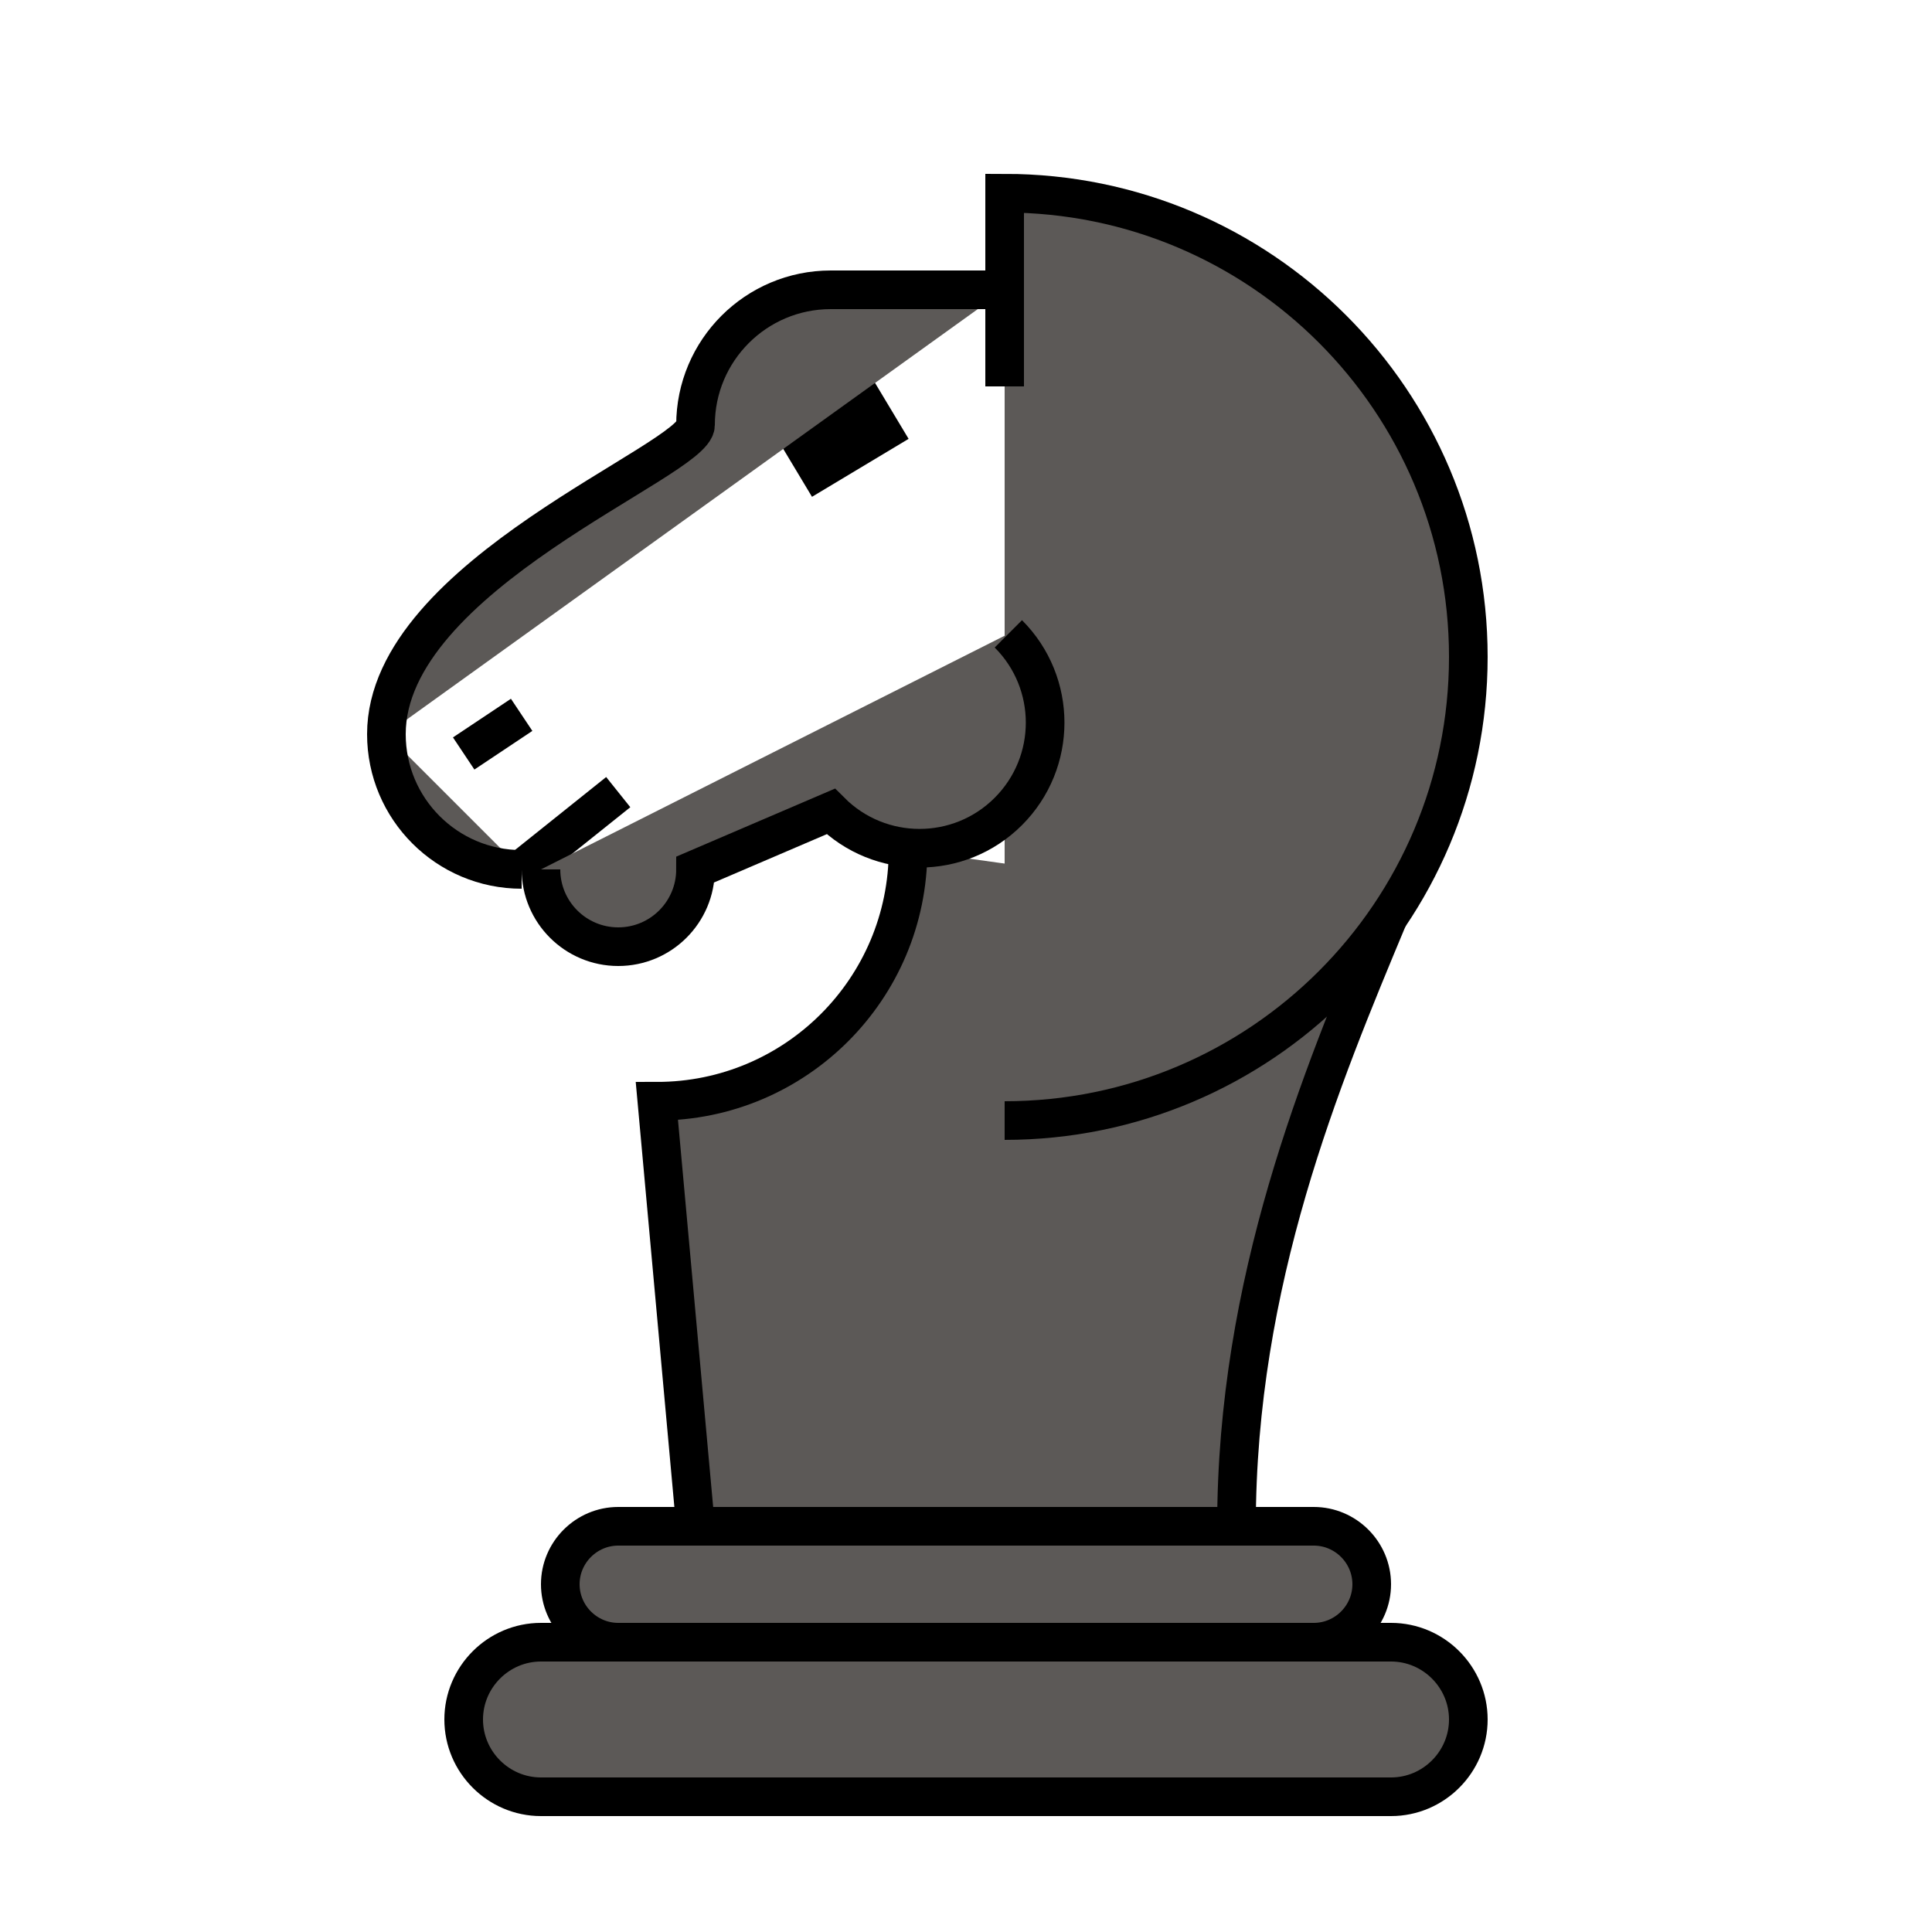
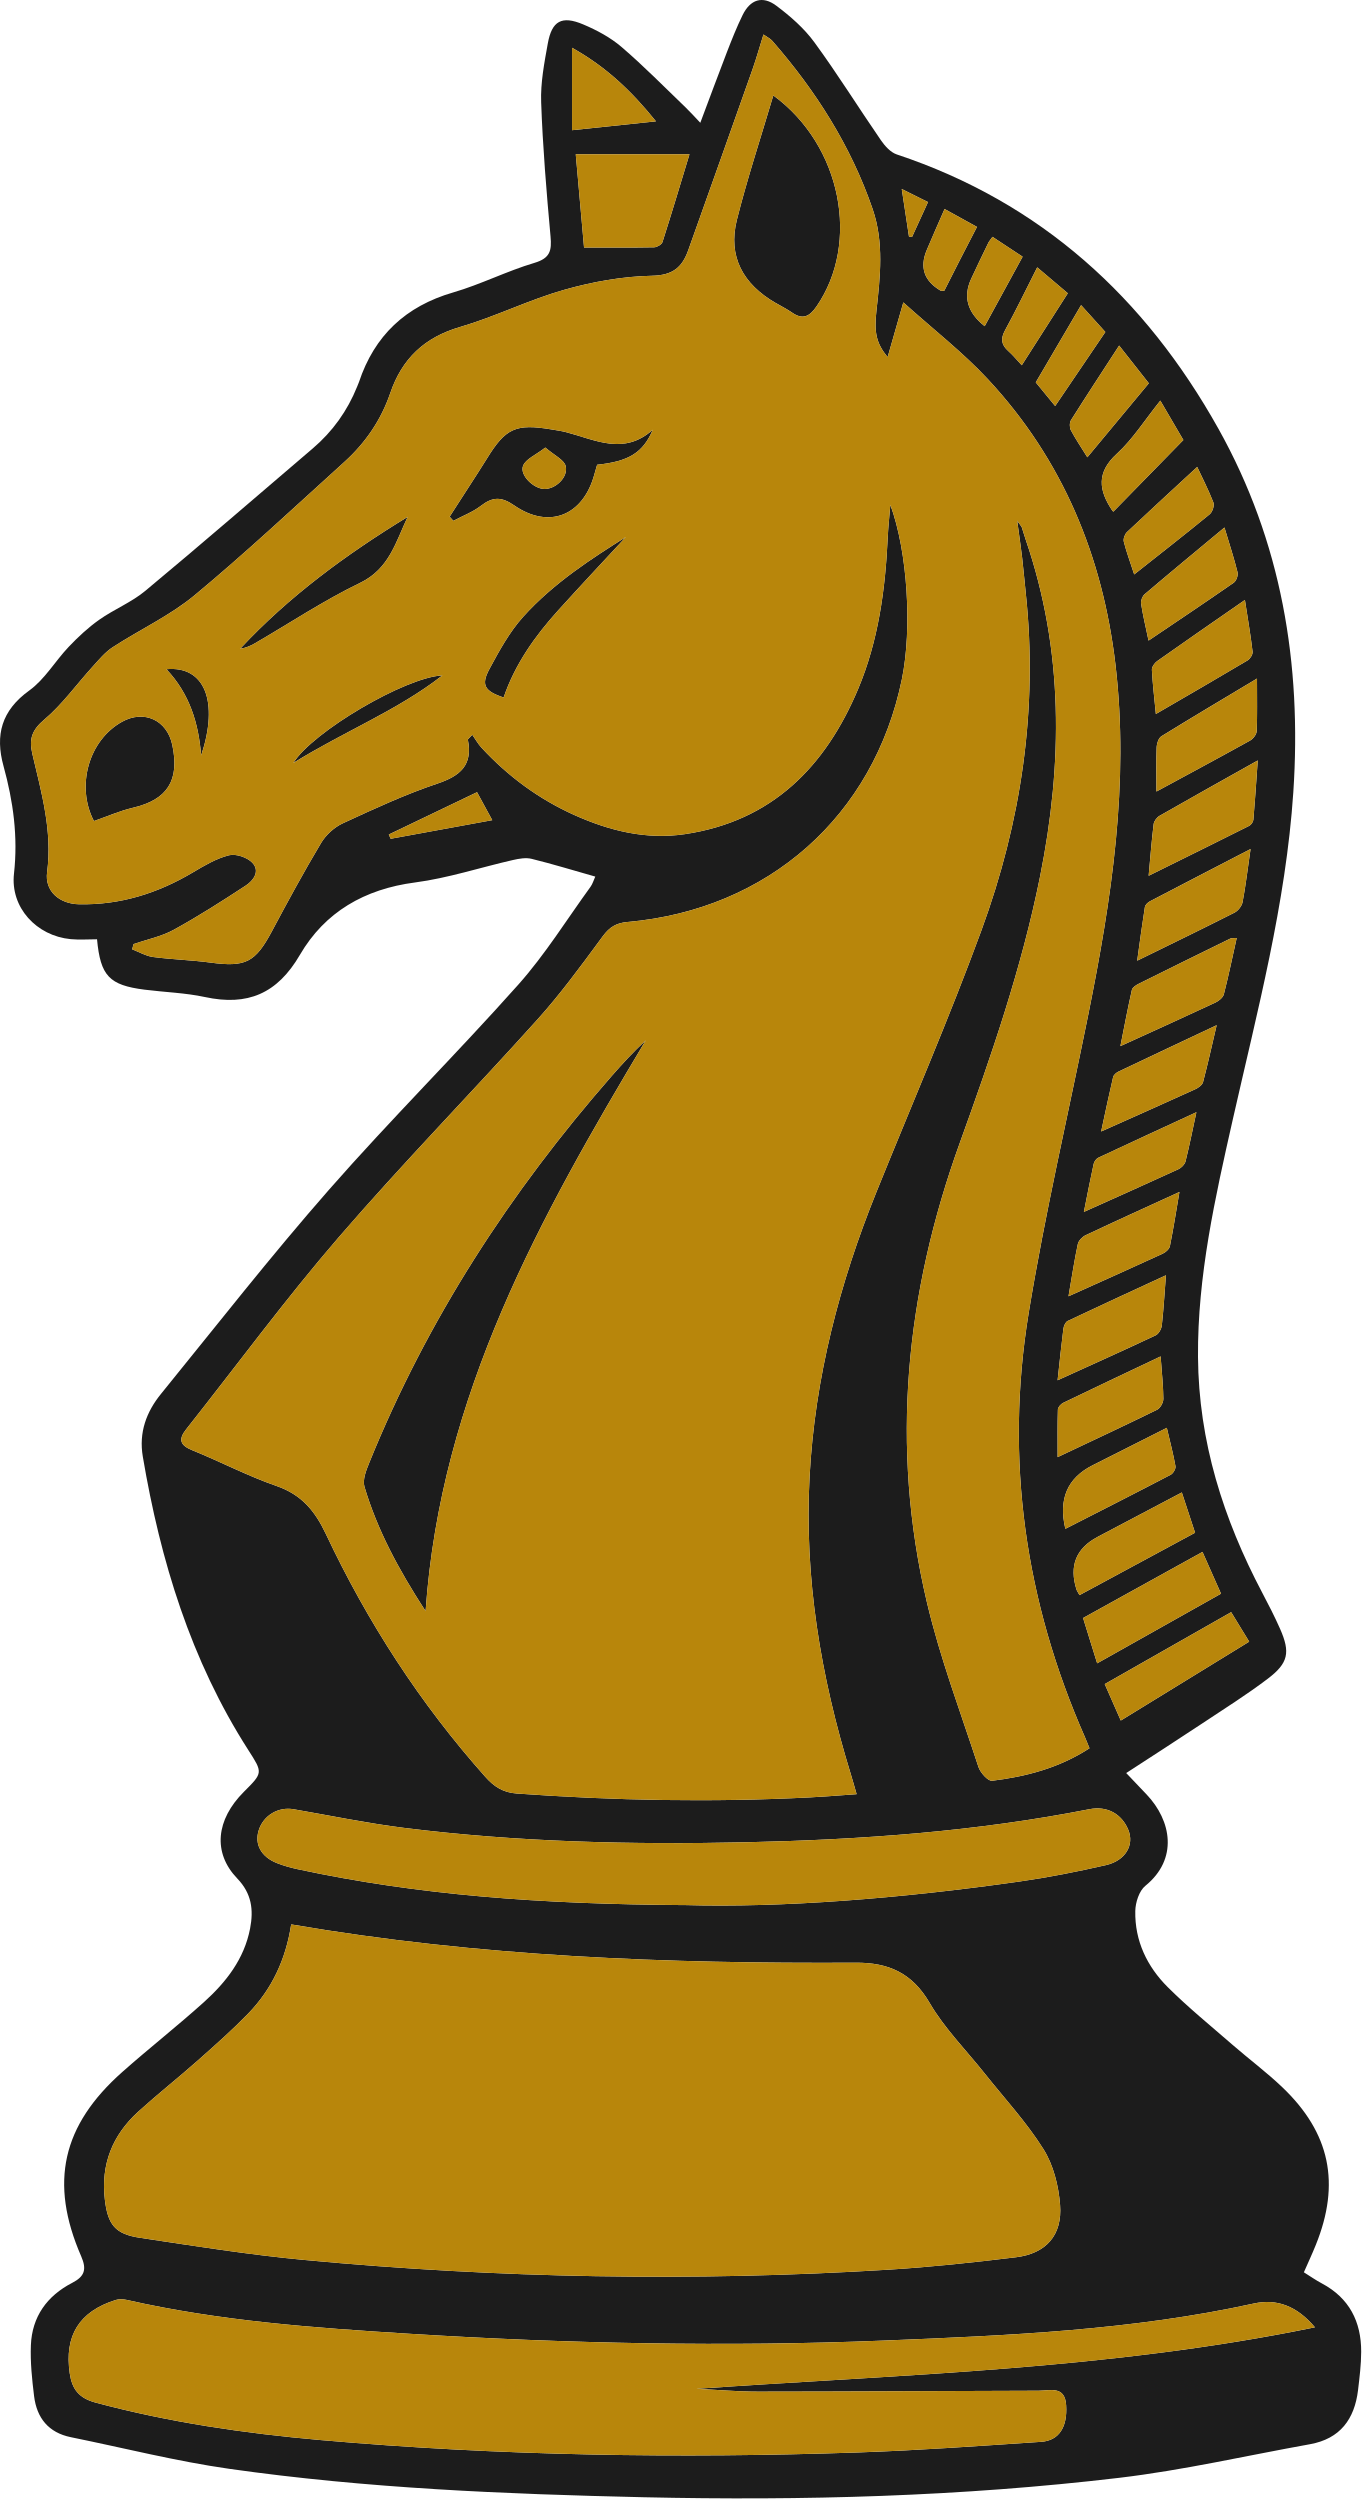
- <svg xmlns="http://www.w3.org/2000/svg" version="1.1" id="Layer_1" width="800px" height="800px" viewBox="0 0 100 100" enable-background="new 0 0 100 100" xml:space="preserve">
-   <g>
-     <g>
-       <path fill="#5c5957" stroke="#000000" stroke-width="2" stroke-miterlimit="10" d="M76,89c0,2.2-1.8,4-4,4H28c-2.2,0-4-1.8-4-4l0,0    c0-2.2,1.8-4,4-4h44C74.2,85,76,86.8,76,89L76,89z" />
-     </g>
-     <path fill="#5c5957" stroke="#000000" stroke-width="2" stroke-miterlimit="10" d="M71.86,47.477C68.391,55.789,64,66.297,64,79H36   l-2-22c7.18,0,13-5.82,13-13" />
-     <g>
-       <path fill="#5c5957" stroke="#000000" stroke-width="2" stroke-miterlimit="10" d="M71,82c0,1.65-1.35,3-3,3H32c-1.65,0-3-1.35-3-3    l0,0c0-1.65,1.35-3,3-3h36C69.65,79,71,80.35,71,82L71,82z" />
-     </g>
-     <g>
-       <path fill="#5c5957" stroke="none" d="M20,38, L 27.8 46, L 53 33, L 53 13 " />
-     </g>
-     <line fill="#5c5957" stroke="#000000" stroke-width="2" stroke-miterlimit="10" x1="27" y1="45" x2="32" y2="41" />
-     <line fill="#5c5957" stroke="#000000" stroke-width="4" stroke-miterlimit="10" x1="41" y1="24" x2="46" y2="21" />
-     <line fill="#5c5957" stroke="#000000" stroke-width="2" stroke-miterlimit="10" x1="24" y1="39" x2="27" y2="37" />
-     <path fill="#5c5957" stroke="#000000" stroke-width="2" stroke-miterlimit="10" d="M52,20V10c13.255,0,24,10.745,24,24   S65.255,58,52,58" />
-     <path fill="#5c5957" stroke="#000000" stroke-width="2" stroke-miterlimit="10" d="M20,38c0-8.24,16-14.169,16-16c0-3.866,3.134-7,7-7   h9" />
-     <path fill="#5c5957" stroke="#000000" stroke-width="2" stroke-miterlimit="10" d="M20,38c0,3.866,3.134,7,7,7" />
-     <path fill="#5c5957" stroke="#000000" stroke-width="2" stroke-miterlimit="10" d="M28,45c0,2.209,1.791,4,4,4s4-1.791,4-4l7-3   c2.539,2.539,6.654,2.539,9.192,0s2.539-6.654,0-9.192" />
-   </g>
+ <svg xmlns="http://www.w3.org/2000/svg" viewBox="0 0 425 779" fill="none">
+   <path d="M185.505 273.149c-6.78-1.92-13.26-3.91-19.83-5.53-1.81-.45-3.94-.07-5.83.36-10.19 2.32-20.23 5.65-30.54 7-15.71 2.05-28.09 9.21-35.86 22.56-7.06 12.13-16.33 16-29.58 13.14-6.16-1.33-12.56-1.5-18.84-2.3-10.97-1.41-13.72-4.25-14.79-15.7-2.69 0-5.48.22-8.22-.04-10.63-1.02-18.83-9.86-17.66-20.39 1.29-11.54-.23-22.55-3.26-33.54-2.67-9.69-.63-17.31 8.03-23.55 4.84-3.49 8.07-9.17 12.29-13.61 2.92-3.07 6.07-6.01 9.51-8.44 4.6-3.25 10.04-5.41 14.34-8.99 17.55-14.59 34.79-29.55 52.16-44.36 6.21-5.29 10.82-11.72 13.86-19.28.19-.46.4-.92.56-1.39 4.83-14.54 14.57-23.67 29.38-27.97 8.6-2.5 16.72-6.66 25.31-9.21 4.91-1.46 5.41-3.83 5.01-8.23-1.26-13.92-2.43-27.86-2.92-41.82-.22-6.08.98-12.27 2.07-18.31 1.27-7.05 4.34-8.76 11.01-5.95 4.25 1.79 8.51 4.07 11.98 7.05 6.94 5.95 13.36 12.51 19.96 18.84 1.41 1.35 2.71 2.82 4.57 4.77 2.93-7.79 5.56-14.93 8.3-22.03 1.5-3.88 3.04-7.76 4.86-11.49 2.39-4.9 6.2-6.21 10.55-2.94 4.35 3.26 8.63 7 11.82 11.36 7.26 9.92 13.76 20.39 20.74 30.53 1.23 1.79 3 3.78 4.94 4.43 44.96 14.96 77.38 44.61 100.21 85.43 19.73 35.27 26.02 73.32 23.36 113.32-2.32 34.77-11.24 68.25-18.87 102.01-5.5 24.36-11.01 48.74-10.83 73.96.19 26.28 7.89 50.47 20.03 73.48 1.94 3.68 3.85 7.39 5.53 11.19 3.25 7.36 2.64 10.69-3.84 15.6-6.49 4.92-13.41 9.28-20.21 13.79-7.74 5.14-15.56 10.16-23.88 15.58 2.52 2.64 4.42 4.64 6.32 6.64 7.84 8.24 9.9 20.17-.34 28.49-1.95 1.58-3.1 5.18-3.15 7.87-.18 9.29 3.68 17.3 10.12 23.72 6.36 6.33 13.35 12.02 20.13 17.92 5.15 4.48 10.66 8.58 15.58 13.28 14.92 14.24 18.15 29.99 10.42 49.12-1.11 2.76-2.37 5.45-3.72 8.53 1.98 1.23 3.73 2.47 5.6 3.46 8.55 4.55 12.29 11.92 12.26 21.31-.01 3.98-.51 7.97-.98 11.94-1.09 9.04-5.57 15.17-14.98 16.86-19.8 3.56-39.49 8.1-59.43 10.47-49.21 5.83-98.7 7.17-148.22 6.05-43.15-.98-86.29-2.76-129.07-8.85-16.59-2.36-32.93-6.52-49.39-9.86-6.97-1.42-10.61-6-11.45-12.76-.65-5.27-1.21-10.62-1-15.9.35-8.89 5.03-15.38 12.87-19.43 3.85-1.99 4.61-4.14 2.79-8.31-9.98-22.93-5.93-40.78 12.86-57.43 8.35-7.4 17.15-14.3 25.44-21.77 6.88-6.21 12.51-13.4 14.34-22.89 1.13-5.85.51-10.92-4-15.61-7.69-8.01-6.64-18.3 2.08-27.01 5.96-5.95 5.91-5.92 1.36-13.02-17.93-27.97-27.38-58.99-32.87-91.44-1.27-7.49 1.11-13.91 5.67-19.52 17.32-21.32 34.26-42.99 52.36-63.63 19.11-21.79 39.71-42.26 58.99-63.91 8.36-9.39 15.07-20.25 22.49-30.47.65-.9.97-2.05 1.47-3.15zm153.97 271.58c-.58-1.43-.93-2.35-1.33-3.25-18.7-42.4-25.1-86.65-17.61-132.32 5.11-31.18 12.34-62.01 18.58-93.01 7.25-36.03 12.82-72.19 8.46-109.12-3.98-33.71-16.43-63.76-39.64-88.76-7.84-8.45-17.08-15.59-26.46-24.04l-1.291 4.506a9508 9508 0 0 1-3.599 12.544c-3.51-4.25-4.25-7.61-3.49-14.42 1.19-10.63 2.38-21.36-1.18-31.71-6.74-19.62-17.68-36.84-31.27-52.42-.6-.69-1.52-1.11-2.75-1.98-1.22 3.91-2.19 7.4-3.39 10.8-6.263 17.726-12.571 35.434-18.881 53.15l-1.169 3.28c-1.88 5.27-4.76 7.81-11.26 7.95-9.19.19-18.56 1.87-27.43 4.39-11.01 3.13-21.42 8.36-32.41 11.57-11.12 3.25-18.08 9.86-21.76 20.63-2.85 8.35-7.75 15.5-14.28 21.41-15.44 13.97-30.64 28.24-46.65 41.53-7.7 6.39-17.09 10.71-25.55 16.22-2.41 1.57-4.34 3.94-6.3 6.1-5 5.5-9.39 11.69-15.01 16.44-3.86 3.26-4.81 6.08-3.74 10.63 2.84 12.12 6.31 24.1 4.61 36.93-.79 5.94 3.88 9.86 9.9 9.99 12.87.28 24.59-3.42 35.58-9.96 3.55-2.11 7.25-4.31 11.18-5.3 2.16-.55 5.66.63 7.26 2.29 2.52 2.6.43 5.54-2.01 7.14-7.35 4.81-14.76 9.57-22.46 13.79-3.83 2.1-8.31 3-12.5 4.44-.15.55-.3 1.1-.45 1.64 2.16.82 4.26 2.09 6.49 2.39 5.93.79 11.95.94 17.88 1.74 10.99 1.49 13.99-.03 19.2-9.79 4.93-9.25 9.93-18.48 15.3-27.47 1.51-2.53 4.13-4.92 6.8-6.15l.795-.367c9.398-4.34 18.851-8.706 28.645-11.993 7.19-2.41 11.07-5.79 9.5-13.67-.03-.18.37-.44 1.38-1.55.97 1.38 1.77 2.84 2.86 4.02 8.24 8.92 17.86 16.02 28.93 20.99 10.94 4.9 22.34 7.77 34.47 5.96 27.18-4.07 43.78-21.03 53.96-45.21 6.34-15.05 8.49-31.09 9.24-47.33.13-2.89.45-5.78.8-10.09 5.42 14.74 6.81 38.71 3.61 54.3-8.75 42.65-41.65 71.85-85.51 75.7-3.49.31-5.59 1.59-7.68 4.42l-1.035 1.406c-6.165 8.378-12.354 16.786-19.295 24.504-20.5 22.8-41.97 44.74-61.99 67.94-16.62 19.26-31.72 39.84-47.52 59.81-2.54 3.21-1.87 5 1.96 6.55 8.79 3.56 17.25 8.02 26.19 11.11 7.76 2.68 11.97 7.73 15.36 14.91 13 27.56 29.43 52.95 49.74 75.76 2.65 2.98 5.46 4.85 9.72 5.16 30.45 2.21 60.91 2.77 91.41 1.21 4.62-.24 9.24-.63 14.54-1-.72-2.49-1.28-4.52-1.9-6.52-9.27-30.16-14.46-60.84-12.75-92.54 1.66-30.78 9.32-60.11 20.81-88.55 10.97-27.15 22.64-54.05 32.72-81.53 12.42-33.86 17.67-68.96 13.83-105.11-.39-3.64-.7-7.3-1.12-10.93-.4-3.43-.91-6.84-1.56-11.63 1.09 1.55 1.34 1.78 1.44 2.07.43 1.26.77 2.55 1.21 3.81 11.85 34.57 11.58 69.59 4.47 105.02-5.73 28.52-15.22 55.86-25.05 83.1-16.86 46.73-21.68 94.37-10.22 142.95 4.11 17.42 10.5 34.32 16.08 51.38.58 1.78 2.99 4.46 4.25 4.3 10.6-1.31 20.87-3.97 30.37-10.14zm-248.74 54.91c-1.68 10.9-6.02 20.18-13.39 27.78-4.746 4.899-9.875 9.452-14.987 13.988l-.723.642c-6.11 5.41-12.53 10.47-18.57 15.96-8.04 7.3-11.68 16.44-10.4 27.35.92 7.85 3.19 10.77 10.94 11.94 16.95 2.55 33.91 5.27 50.96 6.88 60.64 5.71 121.4 6.82 182.2 3.06 13.29-.82 26.55-2.25 39.77-3.87 9.4-1.15 14.53-6.86 13.79-16.32-.46-5.93-2.06-12.4-5.17-17.35-5.27-8.4-12.12-15.8-18.33-23.61-5.79-7.29-12.52-14.03-17.16-21.99-5.44-9.34-12.82-12.57-23.01-12.52-58.69.32-117.22-1.86-175.92-11.93zm319 125.55c-5.67-6.71-11.94-8.97-19.05-7.41-37.94 8.33-76.57 9.97-115.17 11.54-49.31 2.01-98.62.95-147.86-2.11-29.57-1.84-59.16-3.96-88.19-10.56-1.09-.25-2.37-.3-3.42.03-11.44 3.61-16.01 11.15-14.32 22.84.73 5.02 2.9 7.75 8.13 9.15 22.93 6.14 46.28 9.56 69.87 11.64 55.84 4.92 111.78 5.79 167.77 3.87 18.97-.65 37.92-2.04 56.87-3.3 5.64-.37 8.28-4.62 7.85-11.38-.39-6.2-4.95-4.56-8.52-4.55-29.15.08-58.29.27-87.44.29-6.42 0-12.84-.58-19.26-.89 64.28-4.49 128.78-5.97 192.74-19.16m-196.41-131.57c30.19.88 67.34-2.05 104.33-7.33 9.05-1.29 18.05-3.08 26.96-5.12 6.14-1.41 8.9-6.34 6.95-11.02-2.04-4.92-6.54-7.5-12.12-6.4-35.26 6.94-70.94 9.5-106.78 10.3-35.67.8-71.3-.04-106.74-4.48-11.54-1.45-22.96-3.82-34.43-5.81-4.78-.83-9.41 1.91-10.88 6.56-1.37 4.32.72 8.25 5.64 10.21 2.15.86 4.42 1.47 6.69 1.96 37.29 7.99 75.09 10.86 120.36 11.14zm-33.93-545.56c0 .004.01.006.01.01.93 10.406 1.75 19.753 2.58 29.06 7.61 0 14.72.06 21.84-.07.9-.02 2.35-.86 2.6-1.62 2.92-9.11 5.65-18.29 8.42-27.37h-35.44zm158.09 456.11c1.079 3.476 2.118 6.817 3.236 10.41l1.154 3.71 8.958-5.036a68258 68258 0 0 0 29.632-16.664c-2.05-4.62-3.83-8.64-5.77-13.01-12.49 6.91-24.52 13.57-37.21 20.59m20.43-231.28 4.373-2.162c9.298-4.596 18.137-8.966 26.947-13.388.62-.31 1.26-1.23 1.32-1.92.51-5.82.88-11.66 1.36-18.46-10.96 6.16-20.8 11.64-30.58 17.24-.86.49-1.74 1.66-1.86 2.6-.63 5.07-1.01 10.16-1.56 16.08zm31.77-8.34-.01.01c-11.165 5.787-21.284 11.012-31.38 16.3-.66.35-1.44 1.11-1.55 1.78-.84 5.27-1.54 10.57-2.4 16.71 10.75-5.27 20.57-10.03 30.3-14.96 1.14-.58 2.3-2.05 2.54-3.28.96-5.02 1.56-10.11 2.49-16.55zm-4.33 27.73c-1.03.08-1.57-.02-1.96.17-9.54 4.67-19.07 9.36-28.58 14.1-.84.42-1.94 1.13-2.12 1.9-1.25 5.51-2.29 11.07-3.58 17.52 10.62-4.85 20.14-9.14 29.6-13.57 1.08-.5 2.38-1.56 2.64-2.6 1.47-5.72 2.66-11.51 4-17.52m-22.05 105.1c-10.59 4.9-20.63 9.5-30.61 14.23-.69.33-1.23 1.55-1.34 2.42-.65 5.04-1.15 10.11-1.81 16.06 10.77-4.9 20.7-9.35 30.55-13.99.95-.45 1.81-1.98 1.93-3.1.56-4.91.83-9.85 1.28-15.62m4.95 67.67c-8.97 4.73-17.6 9.27-26.23 13.84q-10.07 5.33-6.61 16.36c.14.44.44.84.96 1.79 11.98-6.47 23.88-12.89 36.01-19.44-1.429-4.357-2.711-8.234-4.13-12.55m-7.91-218.41c10.28-5.57 19.76-10.65 29.16-15.87.97-.54 2.04-1.92 2.08-2.95.21-5.04.1-10.09.1-16.38-10.8 6.48-20.33 12.13-29.75 17.95-.88.54-1.47 2.16-1.52 3.31-.18 4.3-.07 8.62-.07 13.94m27.57-59.69c-9.89 6.87-18.66 12.91-27.35 19.06-.81.57-1.69 1.83-1.64 2.72.23 4.38.75 8.75 1.24 13.75 9.96-5.79 19.31-11.18 28.58-16.7.8-.48 1.66-1.85 1.56-2.7-.59-5.07-1.46-10.11-2.39-16.13m-38.68 349.17c13.79-8.47 26.9-16.53 40.01-24.58-2.03-3.31-3.74-6.11-5.62-9.19-13.22 7.52-26.19 14.9-39.39 22.41 1.68 3.81 3.19 7.27 5 11.36m-17.27-59.74c11.03-5.63 21.97-11.17 32.83-16.85.78-.41 1.63-1.87 1.48-2.66-.69-3.87-1.7-7.68-2.7-11.96l-4.999 2.528a7978 7978 0 0 1-18.131 9.152q-11.8 5.94-8.48 19.79m11.15-123.81c10.34-4.62 19.86-8.85 29.34-13.17.97-.44 2.18-1.32 2.42-2.23 1.47-5.53 2.69-11.13 4.24-17.72-10.9 5.14-20.76 9.77-30.58 14.45-.69.33-1.52 1.03-1.68 1.7-1.28 5.41-2.41 10.85-3.74 16.97m-10.17 51.35c10.62-4.78 20.02-8.97 29.36-13.28.93-.43 2.05-1.43 2.24-2.34 1.1-5.42 1.95-10.9 2.97-16.88-10.21 4.68-19.75 9-29.21 13.46-1.05.49-2.23 1.71-2.46 2.78-1.07 4.999-1.83 10.071-2.9 16.26m28.71 18.74c-10.65 5.05-20.52 9.71-30.35 14.46-.75.36-1.65 1.37-1.67 2.11-.15 4.67-.08 9.35-.08 14.81 11.02-5.21 21.06-9.89 31-14.77 1-.49 1.96-2.24 1.95-3.39-.03-4.12-.49-8.23-.85-13.21zm19.88-258.28c-8.89 7.4-16.93 14.03-24.87 20.79-.72.61-1.24 2.04-1.1 2.96.56 3.64 1.43 7.23 2.32 11.48 9.32-6.3 18-12.09 26.56-18.05.79-.55 1.41-2.27 1.18-3.21-1.06-4.31-2.45-8.54-4.08-13.97zm-8.74 182.19c-10.75 4.97-20.67 9.53-30.55 14.17-.65.31-1.29 1.18-1.45 1.9-1.03 4.66-1.93 9.35-3.06 14.99 10.44-4.69 19.97-8.94 29.45-13.3.94-.43 1.98-1.48 2.22-2.43 1.209-4.777 2.151-9.625 3.39-15.33.001-.004.009-.006.01-.01zm.25-201.07c-7.33 6.77-14.66 13.48-21.88 20.3-.69.65-1.21 2.11-.99 2.99.84 3.29 2.03 6.49 3.24 10.2 8.26-6.53 15.96-12.54 23.52-18.74.86-.71 1.53-2.71 1.16-3.67-1.62-4.13-3.65-8.1-5.05-11.08m-26.14 13.94c7.17-7.33 14.31-14.64 21.83-22.33-1.539-2.625-3.305-5.648-5.239-8.958l-1.941-3.322c-4.87 6.08-8.57 12-13.54 16.55-6.43 5.88-5.66 11.41-1.45 17.68.09.14.22.25.34.39zm-142.51-121.63c-7.5-9.3-15.32-16.85-26.15-22.92v25.68c8.37-.88 16.72-1.76 26.15-2.76m144.33 69.87c-5.31 8.18-10.22 15.66-14.99 23.22-.49.77-.5 2.29-.07 3.12 1.45 2.75 3.21 5.34 5.15 8.47 6.62-7.96 12.84-15.46 19.16-23.06-2.88-3.651-5.466-6.94-8.537-10.844zm-25.53-24.37c-3.56 7.02-6.63 13.42-10.04 19.64-1.47 2.69-1.11 4.54 1.06 6.46 1.42 1.26 2.63 2.76 4.17 4.4 5.02-7.85 9.63-15.06 14.34-22.43-3.129-2.659-5.912-5.002-9.53-8.07m13.67 11.77c-4.25 7.251-8.266 14.095-12.278 20.931l-1.842 3.139.546.665c1.877 2.288 3.569 4.351 5.494 6.705l2.817-4.155a56049 56049 0 0 0 12.823-18.915c-2.54-2.82-4.85-5.38-7.56-8.37m-30.04 6.56c3.99-7.3 7.79-14.27 11.82-21.65l-2.143-1.413a6518 6518 0 0 0-7.247-4.777c-.73 1.05-1.08 1.42-1.29 1.87-1.81 3.75-3.64 7.48-5.37 11.26q-3.83 8.36 4.23 14.71m-12.5-36.51c-2.01 4.62-3.82 8.68-5.55 12.79q-3.41 8.1 4.33 12.65c.23.14.62.02 1.14.02 1.59-3.14 3.22-6.39 4.88-9.62 1.44-2.812 2.893-5.617 4.427-8.576l.873-1.684c-3.4-1.87-6.42-3.55-10.1-5.58m-145.68 181.72c-9.55 4.58-18.53 8.88-27.5 13.19.2.44.39.88.59 1.32 10.36-1.9 20.73-3.8 31.65-5.8-1.291-2.379-2.38-4.379-3.641-6.693zm134.59-173.14.96.12c1.61-3.52 3.22-7.03 4.97-10.86-2.71-1.35-5.02-2.5-8.18-4.07.84 5.54 1.55 10.17 2.25 14.81" fill="#1C1C1C" />
+   <path d="M132.615 502.039c-8.49-13.08-15.05-25.34-19.05-38.77-.648-2.183.562-5.172 1.521-7.538l.009-.022c18.08-44.56 43.89-84.28 75.47-120.38 3.36-3.84 6.8-7.59 10.65-11.15-32.86 54.96-63.93 110.56-68.6 177.86m108.35-472.3c21.36 15.62 27.05 46.03 13.48 65.72-2.21 3.2-4.29 4.27-7.65 1.94-1.63-1.13-3.43-2.02-5.15-3.02-10.06-5.82-14.91-14.41-12.03-25.88 3.22-12.82 7.39-25.39 11.35-38.76m-100.86 131.26c2.77-4.29 5.53-8.58 8.3-12.87l.448-.696c.932-1.448 1.866-2.899 2.762-4.364 5.94-9.7 9.06-11.13 20.34-9.24 1.48.25 2.97.46 4.42.83 9.01 2.33 18.01 7.38 27.04-.76-3.05 7.22-7.56 9.89-17.35 10.92-.28.97-.6 2.05-.9 3.13-3.52 12.74-14.09 17.04-24.95 9.53-4.09-2.83-6.76-2.64-10.39.15-2.55 1.96-5.69 3.13-8.57 4.66-.38-.43-.77-.86-1.15-1.29m29.82-21.54c-3.03 2.35-6.06 3.55-6.92 5.64-1.19 2.89 3.22 7.18 6.59 7.27 3.42.09 7.5-3.59 6.68-7.11-.47-1.99-3.56-3.37-6.35-5.8m-140.67 116.37c-5.62-10.82-1.65-25.13 8.76-30.92 6.87-3.82 14-.55 15.66 7.18 2.38 11.1-1.53 17.12-12.3 19.62-3.99.93-7.79 2.63-12.11 4.13zm97.78-94.78c-3.71 7.79-5.72 16.17-14.82 20.57-11.34 5.48-21.92 12.53-32.84 18.87-1.37.79-2.83 1.41-4.54 1.67 15.27-16.41 33.13-29.46 52.2-41.11m67.99 6.28c-6.21 6.71-13.71 14.7-21.07 22.83-7.28 8.05-13.49 16.82-17.03 27.2-5.96-2.05-7.12-3.88-4.39-8.95 3.05-5.66 6.23-11.49 10.49-16.22 9.59-10.66 21.64-18.31 32-24.86m-57.17 43.13c-14.01 10.93-30.52 17.38-46.47 27.29 6.08-9.74 34.9-26.73 46.47-27.29m-75.18 24.97c-.78-9.99-3.55-19.2-10.82-26.9 11.94-1.15 16.42 10.13 10.82 26.9" fill="#1C1C1C" />
+   <path d="M390.685 717.779c7.11-1.56 13.38.7 19.05 7.41-50.865 10.489-102.071 13.573-153.237 16.654-13.173.794-26.342 1.587-39.503 2.506 2.039.098 4.077.224 6.116.35 4.381.27 8.763.54 13.144.54 17.703-.012 35.402-.087 53.102-.162 11.445-.048 22.891-.097 34.338-.128a26 26 0 0 0 1.895-.101c3.115-.241 6.302-.487 6.625 4.651.43 6.76-2.21 11.01-7.85 11.38q-4.25.284-8.5.571c-16.117 1.088-32.236 2.176-48.37 2.729-55.99 1.92-111.93 1.05-167.77-3.87-23.59-2.08-46.94-5.5-69.87-11.64-5.23-1.4-7.4-4.13-8.13-9.15-1.69-11.69 2.88-19.23 14.32-22.84 1.05-.33 2.33-.28 3.42-.03 29.03 6.6 58.62 8.72 88.19 10.56 49.24 3.06 98.55 4.12 147.86 2.11 38.6-1.57 77.23-3.21 115.17-11.54" fill="#B8860B" />
+   <path fill-rule="evenodd" clip-rule="evenodd" d="M77.345 627.419c7.37-7.6 11.71-16.88 13.39-27.78v.01c58.7 10.07 117.23 12.25 175.92 11.93 10.19-.05 17.57 3.18 23.01 12.52 3.2 5.489 7.393 10.398 11.587 15.308 1.888 2.209 3.776 4.419 5.573 6.682 1.796 2.259 3.645 4.483 5.494 6.707 4.546 5.466 9.09 10.932 12.836 16.903 3.11 4.95 4.71 11.42 5.17 17.35.74 9.46-4.39 15.17-13.79 16.32-13.22 1.62-26.48 3.05-39.77 3.87-60.8 3.76-121.56 2.65-182.2-3.06-14.828-1.4-29.588-3.64-44.332-5.877q-3.315-.505-6.628-1.003c-7.75-1.17-10.02-4.09-10.94-11.94-1.28-10.91 2.36-20.05 10.4-27.35 3.329-3.025 6.773-5.92 10.216-8.815 2.806-2.358 5.611-4.716 8.354-7.145l.723-.642c5.112-4.537 10.24-9.089 14.987-13.988m240.31-41.13c-36.99 5.28-74.14 8.21-104.33 7.33l-.02.01c-45.27-.28-83.07-3.15-120.36-11.14-2.27-.49-4.54-1.1-6.69-1.96-4.92-1.96-7.01-5.89-5.64-10.21 1.47-4.65 6.1-7.39 10.88-6.56 3.354.582 6.703 1.196 10.052 1.81 8.106 1.487 16.212 2.974 24.378 4 35.44 4.44 71.07 5.28 106.74 4.48 35.84-.8 71.52-3.36 106.78-10.3 5.58-1.1 10.08 1.48 12.12 6.4 1.95 4.68-.81 9.61-6.95 11.02-8.91 2.04-17.91 3.83-26.96 5.12M166.974 141.502c.93-.604 1.941-1.259 2.951-2.043.94.818 1.914 1.518 2.81 2.161 1.764 1.268 3.228 2.319 3.54 3.639.82 3.52-3.26 7.2-6.68 7.11-3.37-.09-7.78-4.38-6.59-7.27.573-1.393 2.11-2.391 3.969-3.597m-27.08 109.542 8.751-4.195 1.099 2.017c1.261 2.314 2.35 4.314 3.641 6.693-10.92 2-21.29 3.9-31.65 5.8q-.15-.33-.295-.661-.146-.329-.295-.659a24246 24246 0 0 1 18.749-8.995" fill="#B8860B" />
+   <path fill-rule="evenodd" clip-rule="evenodd" d="M338.993 543.531c.144.36.302.754.482 1.198l.03.02c-9.5 6.17-19.77 8.83-30.37 10.14-1.26.16-3.67-2.52-4.25-4.3-1.452-4.44-2.959-8.869-4.467-13.3-4.285-12.592-8.573-25.194-11.613-38.08-11.46-48.58-6.64-96.22 10.22-142.95 9.83-27.24 19.32-54.58 25.05-83.1 7.11-35.43 7.38-70.45-4.47-105.02-.231-.66-.434-1.329-.637-1.997a55 55 0 0 0-.573-1.813c-.059-.171-.17-.321-.473-.731-.212-.287-.519-.702-.967-1.339.205 1.511.396 2.885.574 4.165.387 2.778.712 5.117.986 7.465.243 2.103.45 4.217.656 6.331.15 1.534.3 3.068.464 4.599 3.84 36.15-1.41 71.25-13.83 105.11-7.005 19.096-14.777 37.913-22.549 56.728-3.412 8.26-6.824 16.519-10.171 24.802-11.49 28.44-19.15 57.77-20.81 88.55-1.71 31.7 3.48 62.38 12.75 92.54.438 1.412.846 2.84 1.301 4.433l.599 2.087c-1.695.118-3.321.239-4.899.356-3.357.248-6.499.481-9.641.644-30.5 1.56-60.96 1-91.41-1.21-4.26-.31-7.07-2.18-9.72-5.16-20.31-22.81-36.74-48.2-49.74-75.76-3.39-7.18-7.6-12.23-15.36-14.91-5.382-1.86-10.59-4.217-15.8-6.575-3.446-1.559-6.892-3.118-10.39-4.535-3.83-1.55-4.5-3.34-1.96-6.55 4.987-6.303 9.904-12.666 14.82-19.03 10.663-13.799 21.325-27.599 32.7-40.78 11.952-13.851 24.421-27.252 36.892-40.656 8.418-9.047 16.837-18.096 25.098-27.284 6.941-7.718 13.129-16.126 19.295-24.504l1.035-1.406c2.09-2.83 4.19-4.11 7.68-4.42 43.86-3.85 76.76-33.05 85.51-75.7 3.2-15.59 1.81-39.56-3.61-54.3a474 474 0 0 1-.336 3.912c-.207 2.337-.378 4.257-.464 6.178-.75 16.24-2.9 32.28-9.24 47.33-10.18 24.18-26.78 41.14-53.96 45.21-12.13 1.81-23.53-1.06-34.47-5.96-11.07-4.97-20.69-12.07-28.93-20.99-.741-.803-1.349-1.735-1.966-2.683-.291-.446-.584-.896-.894-1.337-.407.447-.715.756-.935.978-.327.328-.463.464-.445.572 1.57 7.88-2.31 11.26-9.5 13.67-9.794 3.287-19.247 7.653-28.645 11.993l-.795.367c-2.67 1.23-5.29 3.62-6.8 6.15-5.37 8.99-10.37 18.22-15.3 27.47-5.21 9.76-8.21 11.28-19.2 9.79-2.987-.403-5.998-.641-9.008-.879-2.965-.235-5.93-.469-8.872-.861-1.523-.205-2.986-.863-4.45-1.521-.677-.304-1.356-.609-2.04-.869.15-.54.3-1.09.45-1.64 1.3-.447 2.626-.841 3.953-1.236 2.953-.878 5.905-1.755 8.547-3.204 7.7-4.22 15.11-8.98 22.46-13.79 2.44-1.6 4.53-4.54 2.01-7.14-1.6-1.66-5.1-2.84-7.26-2.29-3.928.989-7.625 3.187-11.174 5.296-10.99 6.54-22.716 10.244-35.586 9.964-6.02-.13-10.69-4.05-9.9-9.99 1.513-11.42-1.07-22.166-3.658-32.937q-.482-1.996-.952-3.993c-1.07-4.55-.12-7.37 3.74-10.63 3.778-3.193 7-7.037 10.225-10.884 1.573-1.876 3.146-3.753 4.785-5.556q.453-.5.905-1.009c1.66-1.862 3.356-3.763 5.395-5.091 3.061-1.994 6.244-3.832 9.425-5.668 5.61-3.239 11.211-6.474 16.125-10.552 12.298-10.209 24.119-20.996 35.937-31.781 3.567-3.255 7.133-6.51 10.713-9.749 6.53-5.91 11.43-13.06 14.28-21.41 3.68-10.77 10.64-17.38 21.76-20.63 5.39-1.574 10.64-3.634 15.889-5.694 5.456-2.14 10.91-4.281 16.521-5.876 8.87-2.52 18.24-4.2 27.43-4.39 6.5-.14 9.38-2.68 11.26-7.95l1.181-3.314c6.306-17.705 12.61-35.402 18.869-53.116.811-2.299 1.517-4.638 2.267-7.121.359-1.19.728-2.412 1.123-3.68.428.304.819.552 1.172.776.66.42 1.187.755 1.578 1.205 13.59 15.58 24.53 32.8 31.27 52.42 3.56 10.35 2.37 21.08 1.18 31.71-.76 6.81-.02 10.17 3.49 14.42 1.173-4.073 2.281-7.944 3.591-12.516l.008-.028 1.291-4.506c3.013 2.714 6.011 5.293 8.953 7.823 6.218 5.348 12.185 10.481 17.507 16.217 23.21 25 35.66 55.05 39.64 88.76 4.36 36.93-1.21 73.09-8.46 109.12-1.988 9.877-4.077 19.737-6.165 29.596-4.467 21.085-8.933 42.168-12.415 63.414-7.49 45.67-1.09 89.92 17.61 132.32.276.62.528 1.251.848 2.052m-206.378-41.492c-8.49-13.08-15.05-25.34-19.05-38.77-.648-2.183.562-5.171 1.521-7.538l.009-.022c18.08-44.56 43.89-84.28 75.47-120.38 3.36-3.84 6.8-7.59 10.65-11.15-32.86 54.96-63.93 110.56-68.6 177.86m108.35-472.3c21.36 15.62 27.05 46.03 13.48 65.72-2.21 3.2-4.29 4.27-7.65 1.94-1.115-.773-2.31-1.434-3.504-2.094-.551-.305-1.103-.61-1.646-.926-10.06-5.82-14.91-14.41-12.03-25.88 2.231-8.881 4.917-17.643 7.674-26.633 1.223-3.987 2.459-8.02 3.676-12.127m-96.726 124.85 4.166-6.46.448-.696c.932-1.448 1.866-2.899 2.762-4.364 5.94-9.7 9.06-11.13 20.34-9.24l.889.147c1.186.193 2.371.387 3.531.683 1.541.398 3.082.876 4.622 1.354 7.467 2.317 14.932 4.634 22.418-2.114-3.05 7.22-7.56 9.89-17.35 10.92-.28.97-.6 2.05-.9 3.13-3.52 12.74-14.09 17.04-24.95 9.53-4.09-2.83-6.76-2.64-10.39.15-1.756 1.35-3.793 2.325-5.831 3.302-.921.441-1.843.882-2.739 1.358q-.287-.324-.578-.649a85 85 0 0 1-.572-.641q2.07-3.205 4.134-6.41M29.255 255.829c-5.62-10.82-1.65-25.13 8.76-30.92 6.87-3.82 14-.55 15.66 7.18 2.38 11.1-1.53 17.12-12.3 19.62-2.714.632-5.34 1.621-8.1 2.661-1.3.489-2.628.989-4.01 1.469zm95.874-90.504c-2.768 6.427-5.467 12.693-12.914 16.294-7.814 3.776-15.268 8.298-22.72 12.819-3.363 2.04-6.725 4.08-10.12 6.051-1.37.79-2.83 1.41-4.54 1.67 15.27-16.41 33.13-29.46 52.2-41.11-.674 1.415-1.292 2.849-1.906 4.276m64.595 7.715c-4.961 5.337-10.402 11.191-15.769 17.119-7.28 8.05-13.49 16.82-17.03 27.2-5.96-2.05-7.12-3.88-4.39-8.95 3.05-5.66 6.23-11.49 10.49-16.22 9.59-10.66 21.64-18.31 32-24.86a3990 3990 0 0 1-5.301 5.711m-79.461 54.147c9.662-5.109 19.088-10.093 27.592-16.728-11.57.56-40.39 17.55-46.47 27.29 6.268-3.895 12.623-7.255 18.878-10.562m-47.588 8.242c-.78-9.99-3.55-19.2-10.82-26.9 11.94-1.15 16.42 10.13 10.82 26.9" fill="#B8860B" />
+   <path fill-rule="evenodd" clip-rule="evenodd" d="M181.018 66.264c-.519-5.826-1.052-11.816-1.623-18.205l.01.01h35.44q-1.036 3.401-2.071 6.816c-2.074 6.843-4.158 13.718-6.349 20.554-.25.76-1.7 1.6-2.6 1.62-5.391.098-10.777.088-16.378.077-1.796-.004-3.614-.007-5.462-.007zm-2.773-51.375c10.83 6.07 18.65 13.62 26.15 22.92-9.43 1-17.78 1.88-26.15 2.76z" fill="#B8860B" />
+   <path d="m284.195 73.829-.96-.12c-.401-2.662-.806-5.32-1.237-8.148-.32-2.103-.655-4.3-1.013-6.662 3.16 1.57 5.47 2.72 8.18 4.07-1.027 2.248-2.006 4.385-2.965 6.479z" fill="#B8860B" />
+   <path fill-rule="evenodd" clip-rule="evenodd" d="M292.522 69.255c.584-1.334 1.184-2.704 1.803-4.126 1.576.869 3.03 1.674 4.446 2.457 1.89 1.046 3.71 2.053 5.654 3.123l-.901 1.739c-1.523 2.939-2.968 5.726-4.399 8.52a1155 1155 0 0 0-3.539 6.968l-1.341 2.653c-.181 0-.346.014-.495.028-.277.024-.495.043-.645-.048q-7.74-4.55-4.33-12.65c1.197-2.845 2.433-5.665 3.747-8.664" fill="#B8860B" />
+   <path d="M314.047 88.412c-2.4 4.399-4.775 8.75-7.222 13.227q-8.06-6.35-4.23-14.71c1.396-3.05 2.858-6.069 4.321-9.091l1.049-2.17c.13-.277.313-.525.606-.92.182-.246.405-.548.684-.949 2.324 1.529 4.642 3.058 7.046 4.644l2.344 1.546z" fill="#B8860B" />
+   <path fill-rule="evenodd" clip-rule="evenodd" d="M320.147 89.38a1056 1056 0 0 1 3.048-6.071c1.38 1.17 2.637 2.225 3.838 3.243 1.952 1.653 3.755 3.18 5.692 4.827-4.71 7.37-9.32 14.58-14.34 22.43a95 95 0 0 1-1.412-1.548c-.935-1.04-1.798-2.001-2.758-2.852-2.17-1.92-2.53-3.77-1.06-6.46 2.403-4.382 4.636-8.854 6.992-13.57m4.561 26.426c3.971-6.768 7.95-13.548 12.157-20.726 2.71 2.99 5.02 5.55 7.56 8.37a56049 56049 0 0 1-12.823 18.915l-2.817 4.155a4687 4687 0 0 0-5.493-6.703l-.547-.667zm20.503-2.722c1.153-1.772 2.324-3.57 3.514-5.404l.713.906c3.071 3.905 5.657 7.193 8.537 10.844-3.057 3.676-6.09 7.328-9.157 11.021-3.273 3.942-6.585 7.929-10.003 12.039-.549-.887-1.085-1.73-1.602-2.546-1.31-2.064-2.509-3.953-3.548-5.924-.43-.83-.42-2.35.07-3.12 3.701-5.865 7.486-11.682 11.476-17.816" fill="#B8860B" />
+   <path d="M358.735 147.338c-3.979 4.072-7.9 8.083-11.83 12.101v.01q-.066-.075-.131-.143a1.7 1.7 0 0 1-.209-.247c-4.21-6.27-4.98-11.8 1.45-17.68 3.409-3.121 6.22-6.885 9.221-10.904 1.374-1.841 2.789-3.736 4.319-5.646l1.941 3.322c1.934 3.31 3.7 6.333 5.239 8.958z" fill="#B8860B" />
+   <path fill-rule="evenodd" clip-rule="evenodd" d="M368.181 149.986q2.43-2.24 4.864-4.487c.334.711.704 1.479 1.096 2.292 1.25 2.593 2.721 5.644 3.954 8.788.37.96-.3 2.96-1.16 3.67-5.995 4.917-12.078 9.714-18.459 14.745q-2.497 1.969-5.061 3.995c-.346-1.061-.69-2.08-1.025-3.071-.837-2.476-1.615-4.78-2.215-7.129-.22-.88.3-2.34.99-2.99 5.623-5.311 11.312-10.555 17.016-15.813m7.326 19.404c1.97-1.637 3.977-3.303 6.028-5.011h.01c.432 1.438.846 2.791 1.243 4.084 1.1 3.591 2.058 6.717 2.837 9.886.23.94-.39 2.66-1.18 3.21-6.515 4.536-13.099 8.974-19.982 13.613a5648 5648 0 0 0-6.578 4.437c-.247-1.182-.493-2.312-.731-3.407-.619-2.843-1.185-5.445-1.589-8.073-.14-.92.38-2.35 1.1-2.96 6.108-5.2 12.275-10.323 18.842-15.779m5.35 22.456c2.296-1.592 4.644-3.22 7.058-4.897.233 1.509.463 2.957.685 4.359.664 4.19 1.263 7.972 1.705 11.771.1.85-.76 2.22-1.56 2.7-7.352 4.378-14.755 8.674-22.472 13.153l-6.108 3.547q-.181-1.839-.361-3.577c-.367-3.569-.705-6.868-.879-10.173-.05-.89.83-2.15 1.64-2.72 6.569-4.649 13.183-9.234 20.292-14.163m-13.252 50.866-7.26 3.927c0-1.523-.009-2.964-.018-4.346-.021-3.446-.04-6.525.088-9.594.05-1.15.64-2.77 1.52-3.31 7.268-4.491 14.602-8.88 22.534-13.628 2.348-1.405 4.749-2.842 7.216-4.322 0 1.675.008 3.261.015 4.783.021 4.195.039 7.899-.115 11.597-.04 1.03-1.11 2.41-2.08 2.95-7.148 3.97-14.343 7.858-21.9 11.943m-5.317 28.015-4.373 2.162v-.01c.153-1.642.292-3.22.427-4.752.353-3.99.678-7.664 1.133-11.328.12-.94 1-2.11 1.86-2.6 7.311-4.186 14.655-8.305 22.475-12.691 2.642-1.482 5.338-2.994 8.105-4.549-.113 1.604-.22 3.156-.325 4.666-.337 4.889-.645 9.347-1.035 13.794-.06.69-.7 1.61-1.32 1.92-8.81 4.422-17.649 8.792-26.947 13.388m21.311-3.024 6.086-3.154-.01.01c-.26 1.8-.494 3.495-.717 5.112-.576 4.168-1.081 7.821-1.773 11.438-.24 1.23-1.4 2.7-2.54 3.28-7.738 3.921-15.533 7.734-23.807 11.782q-3.193 1.561-6.493 3.178c.2-1.429.392-2.813.578-4.161.616-4.445 1.178-8.506 1.822-12.549.11-.67.89-1.43 1.55-1.78a6344 6344 0 0 1 25.304-13.156" fill="#B8860B" />
+   <path d="M367.106 525.139c-5.864 3.603-11.801 7.252-17.871 10.98a2438 2438 0 0 1-2.986-6.781c-.665-1.513-1.325-3.017-2.014-4.579 13.2-7.51 26.17-14.89 39.39-22.41 1.88 3.08 3.59 5.88 5.62 9.19-7.34 4.507-14.68 9.017-22.139 13.6" fill="#B8860B" />
+   <path fill-rule="evenodd" clip-rule="evenodd" d="M340.688 514.471c-1.106-3.552-2.135-6.861-3.203-10.302 6.722-3.718 13.258-7.336 19.775-10.943l17.435-9.647c1.94 4.37 3.72 8.39 5.77 13.01-9.657 5.435-19.274 10.841-29.103 16.367l-9.487 5.333zm20.488-45.691 7.079-3.731v-.01c1.42 4.32 2.7 8.2 4.13 12.56l-16.773 9.054-19.237 10.386c-.186-.34-.344-.609-.476-.836-.238-.405-.394-.672-.484-.954q-3.46-11.03 6.61-16.36c6.339-3.357 12.677-6.697 19.151-10.109m-22.742 4.3q-3.23 1.646-6.469 3.299-3.32-13.85 8.48-19.79c5.96-2.996 11.92-6.01 18.131-9.152l4.999-2.528c.27 1.154.54 2.273.805 3.369.716 2.969 1.391 5.764 1.895 8.591.15.79-.7 2.25-1.48 2.66-8.734 4.568-17.519 9.045-26.361 13.551m18.218-48.05 5.003-2.371v.01c.103 1.417.213 2.764.32 4.061.267 3.259.509 6.202.53 9.149.01 1.15-.95 2.9-1.95 3.39-7.799 3.829-15.66 7.535-24.007 11.47-2.291 1.08-4.619 2.178-6.993 3.3 0-1.354-.004-2.661-.008-3.931-.013-3.85-.025-7.368.088-10.879.02-.74.92-1.75 1.67-2.11 8.274-3.998 16.576-7.932 25.347-12.089" fill="#B8860B" />
+   <path d="M384.394 292.318c.264-.005.579-.009.961-.039q-.514 2.313-1.009 4.586c-.96 4.391-1.898 8.682-2.991 12.934-.26 1.04-1.56 2.1-2.64 2.6-6.979 3.268-13.992 6.46-21.454 9.858-2.652 1.207-5.361 2.44-8.146 3.712.327-1.634.638-3.212.94-4.745.891-4.52 1.707-8.661 2.64-12.775.18-.77 1.28-1.48 2.12-1.9 9.51-4.74 19.04-9.43 28.58-14.1.245-.12.55-.124.999-.131" fill="#B8860B" />
+   <path fill-rule="evenodd" clip-rule="evenodd" d="m348.701 350.075-5.586 2.494c.34-1.564.667-3.084.987-4.57.931-4.329 1.8-8.373 2.753-12.4.16-.67.99-1.37 1.68-1.7a5672 5672 0 0 1 23.301-11.019l7.279-3.431c-.427 1.817-.83 3.558-1.219 5.244-1.023 4.428-1.956 8.47-3.021 12.476-.24.91-1.45 1.79-2.42 2.23-7.749 3.531-15.525 7.002-23.754 10.676m17.326-.379 6.768-3.127.01-.01a894 894 0 0 0-.991 4.639c-.805 3.798-1.54 7.267-2.409 10.701-.24.95-1.28 2-2.22 2.43-7.649 3.518-15.33 6.964-23.496 10.628l-5.954 2.672c.263-1.314.514-2.577.757-3.799.8-4.025 1.513-7.617 2.303-11.191.16-.72.8-1.59 1.45-1.9 7.774-3.651 15.573-7.253 23.782-11.043m-26.168 51.115c-2.253 1.012-4.553 2.045-6.914 3.108h-.01c.282-1.633.544-3.189.795-4.685.702-4.176 1.327-7.895 2.115-11.575.23-1.07 1.41-2.29 2.46-2.78 7.244-3.415 14.534-6.748 22.137-10.224 2.326-1.063 4.681-2.14 7.073-3.236q-.38 2.238-.739 4.392c-.721 4.32-1.406 8.421-2.231 12.488-.19.91-1.31 1.91-2.24 2.34-7.264 3.352-14.564 6.631-22.446 10.172" fill="#B8860B" />
+   <path d="M356.181 400.67c2.351-1.085 4.723-2.18 7.124-3.291a788 788 0 0 0-.359 4.857c-.273 3.792-.524 7.285-.921 10.763-.12 1.12-.98 2.65-1.93 3.1-7.543 3.553-15.132 6.995-23.11 10.613a5112 5112 0 0 0-7.44 3.377c.197-1.777.38-3.476.557-5.118.415-3.858.797-7.407 1.253-10.942.11-.87.65-2.09 1.34-2.42 7.717-3.658 15.471-7.238 23.486-10.939" fill="#B8860B" />
</svg>
